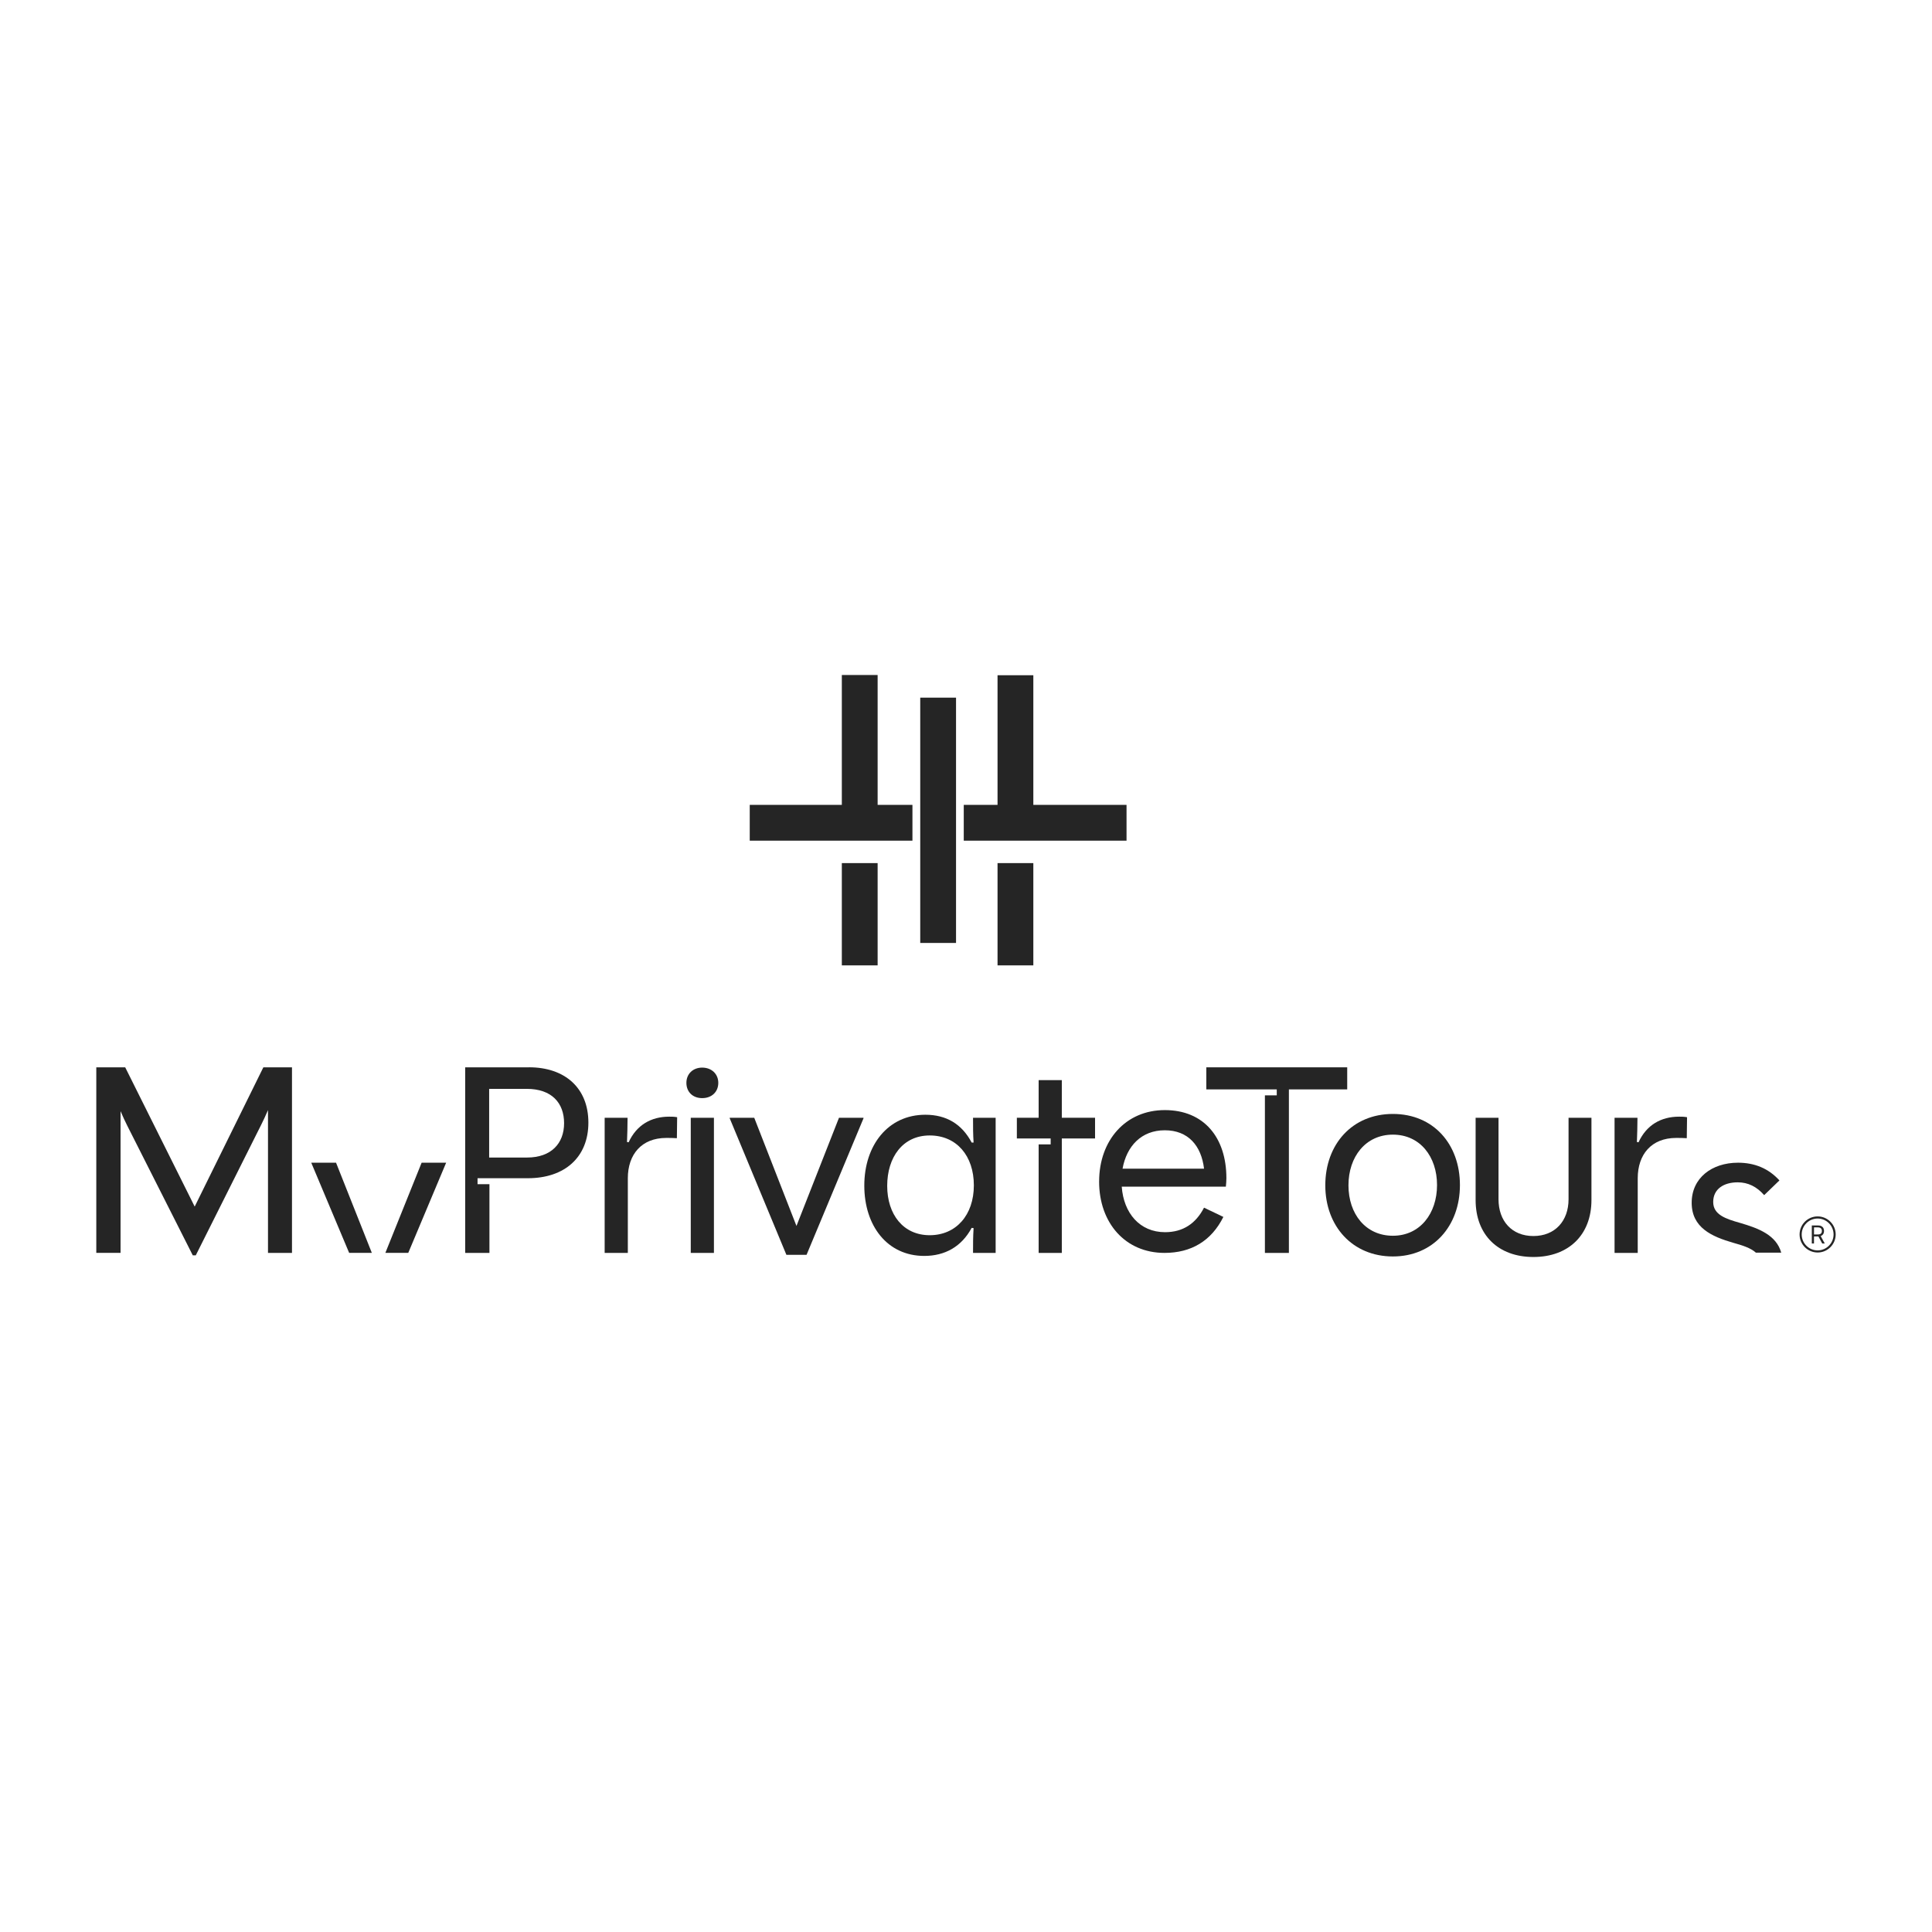
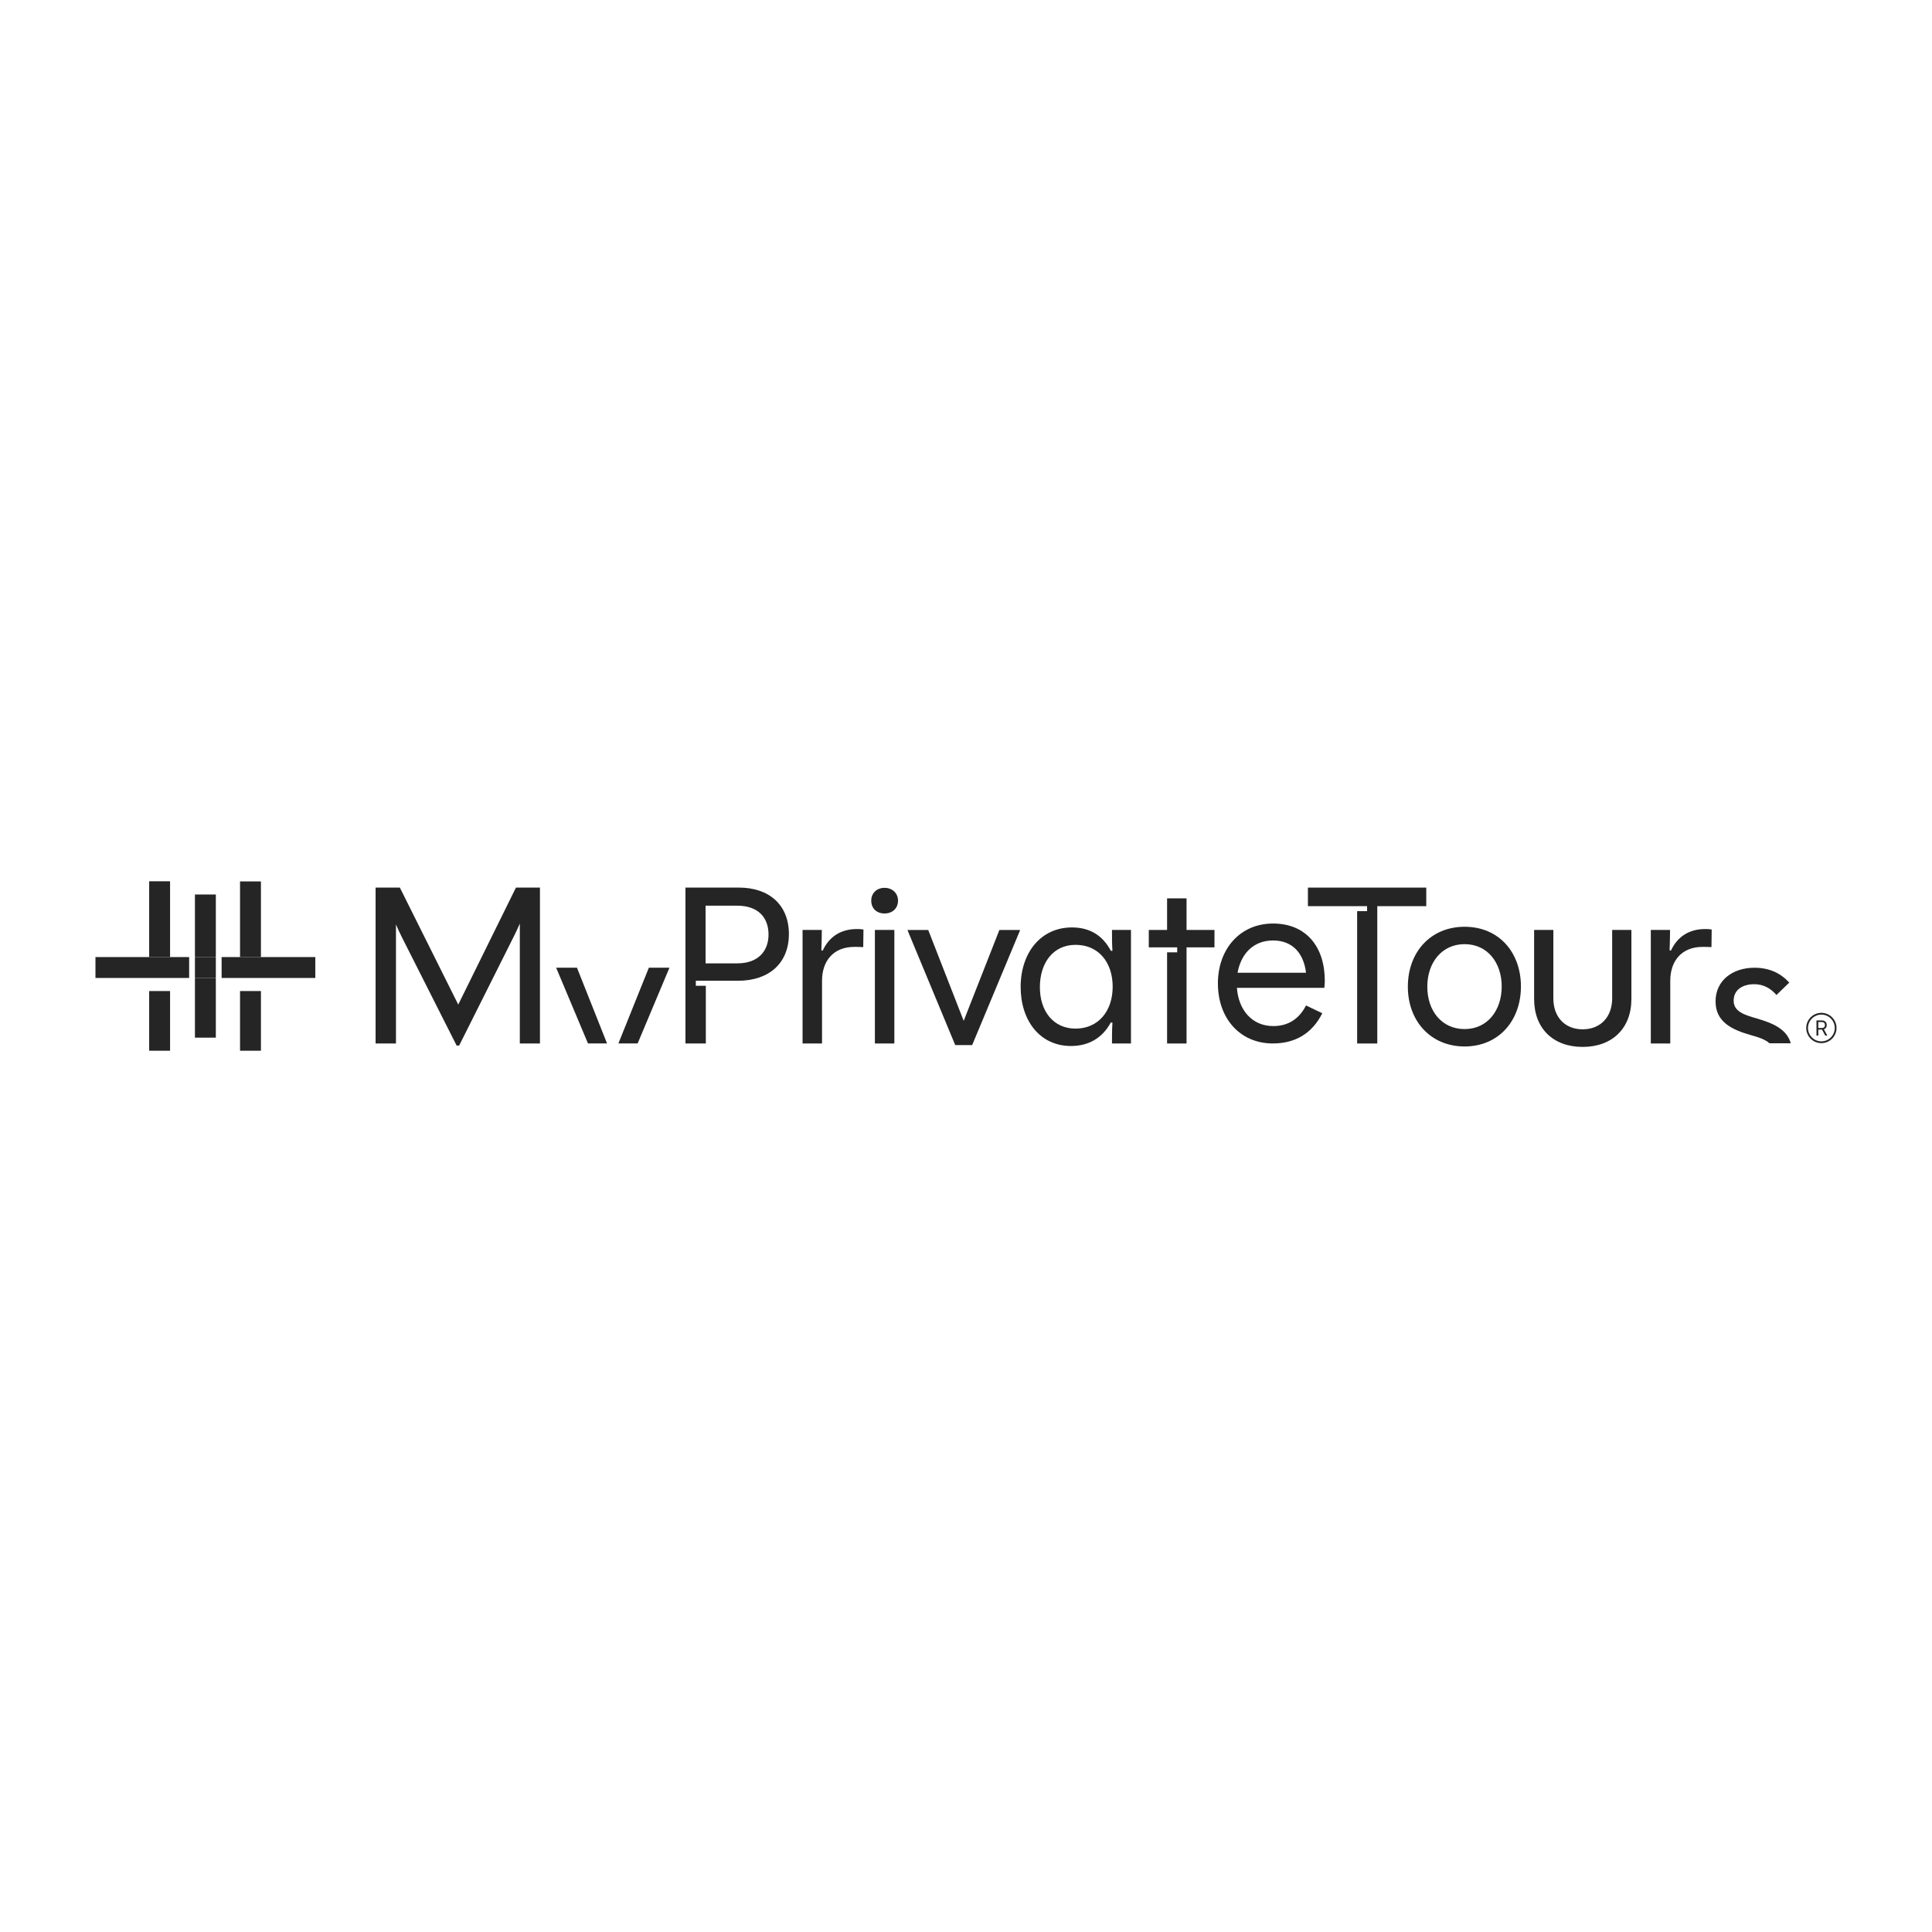
<svg xmlns="http://www.w3.org/2000/svg" id="Layer_1" data-name="Layer 1" viewBox="0 0 1080 1080">
  <defs>
    <style>
      .cls-1 {
        fill: #252525;
      }
    </style>
  </defs>
-   <rect class="cls-1" x="470.59" y="482.48" width="20.01" height="57.17" />
-   <rect class="cls-1" x="470.59" y="377.33" width="20.01" height="74.54" />
-   <rect class="cls-1" x="557.63" y="377.46" width="20.01" height="73.22" />
-   <rect class="cls-1" x="557.63" y="482.48" width="20.01" height="57.17" />
-   <rect class="cls-1" x="419.11" y="449.93" width="90.95" height="20.01" />
-   <rect class="cls-1" x="538.75" y="449.93" width="90.99" height="20.01" />
-   <polygon class="cls-1" points="514.42 389.99 514.42 449.93 514.42 469.95 514.42 527.12 534.43 527.12 534.43 469.95 534.43 449.93 534.43 389.99 514.42 389.99" />
  <g>
-     <path class="cls-1" d="M1018.16,690.78c.5-.26.88-.62,1.12-1.08.24-.46.36-.99.36-1.58s-.12-1.12-.36-1.59c-.24-.47-.62-.83-1.12-1.1-.51-.27-1.15-.4-1.94-.4h-3.41v10.09h1.22v-3.94h2.21c.09,0,.16-.02.25-.02l2.14,3.96h1.42l-2.3-4.19c.14-.05.3-.08.42-.14ZM1014.03,686.11h2.15c.54,0,.98.08,1.32.25.33.16.57.4.72.7.15.3.23.65.23,1.06s-.07.75-.22,1.04c-.15.29-.39.52-.72.67-.33.16-.76.24-1.3.24h-2.17v-3.96Z" />
-     <path class="cls-1" d="M1016.07,679.98c-5.56,0-10.09,4.52-10.09,10.09s4.53,10.09,10.09,10.09,10.09-4.53,10.09-10.09-4.53-10.09-10.09-10.09ZM1016.07,698.98c-4.91,0-8.91-4-8.91-8.91s4-8.91,8.91-8.91,8.91,4,8.91,8.91-4,8.91-8.91,8.91Z" />
+     <rect class="cls-1" x="83.39" y="554" width="11.68" height="33.36" />
+     <rect class="cls-1" x="83.39" y="492.64" width="11.68" height="42.37" />
+     <rect class="cls-1" x="134.18" y="492.72" width="11.68" height="42.29" />
+     <rect class="cls-1" x="134.18" y="554" width="11.68" height="33.36" />
+     <rect class="cls-1" x="108.97" y="500.03" width="11.68" height="34.98" />
+     <rect class="cls-1" x="108.97" y="546.69" width="11.68" height="33.36" />
+     <rect class="cls-1" x="53.36" y="535.01" width="52.37" height="11.68" />
+     <rect class="cls-1" x="123.89" y="535.01" width="52.37" height="11.68" />
+     <rect class="cls-1" x="108.97" y="535.01" width="11.68" height="11.68" />
  </g>
-   <polygon class="cls-1" points="187.85 649.96 173.99 649.96 195.18 700.37 207.86 700.37 187.85 649.96" />
  <g>
-     <path class="cls-1" d="M614.42,660.46c0-23,14.78-39.91,36.71-39.91s34.43,15.38,34.43,38.09c0,1.67-.15,3.05-.3,4.72h-58.2c1.07,14.78,10.06,25.44,24.22,25.44,10.06,0,17.22-4.87,21.78-13.71l10.81,5.18c-6.7,13.41-17.97,20.11-32.9,20.11-21.94,0-36.56-16.76-36.56-39.91ZM673.07,653.31c-1.52-12.8-8.84-21.48-21.94-21.48s-21.33,8.84-23.62,21.48h45.55Z" />
-     <path class="cls-1" d="M53.84,596.64h16.15l38.84,77.85,38.39-77.85h16v103.74h-13.41v-79.83c-1.22,2.89-2.59,5.79-3.81,8.22l-36.56,72.97h-1.68l-36.56-72.36c-1.22-2.44-2.59-5.33-3.81-8.23v79.22h-13.56v-103.74Z" />
-     <path class="cls-1" d="M338.01,624.83h12.8c0,5.03-.15,8.68-.31,13.56l.91.15c4.42-9.6,12.49-14.32,22.7-14.32,1.53,0,2.59,0,4.42.31l-.15,11.73c-2.13-.15-3.81-.15-5.94-.15-13.86,0-21.48,9.29-21.48,22.55v41.74h-12.95v-75.56Z" />
-     <path class="cls-1" d="M383.7,605.33c0-5.03,3.66-8.53,8.84-8.53s8.99,3.5,8.99,8.53-3.66,8.53-8.99,8.53-8.84-3.5-8.84-8.53ZM386.14,624.83h12.95v75.56h-12.95v-75.56Z" />
-     <path class="cls-1" d="M407.91,625.13v-.3h13.71l23.61,60.48,23.77-60.48h13.71v.3l-31.84,76.32h-11.27l-31.69-76.32Z" />
-     <path class="cls-1" d="M483.15,662.76c0-22.55,13.25-39.61,34.12-39.61,11.73,0,20.41,5.18,25.9,15.54h1.07c-.31-4.87-.31-8.53-.31-13.86h12.64v75.56h-12.64c0-5.18,0-8.84.31-13.86l-1.07-.15c-5.64,10.51-14.93,15.69-26.51,15.69-20.72,0-33.51-16.91-33.51-39.31ZM544.39,662.61c0-16.45-9.6-27.88-24.68-27.88s-23.76,12.19-23.76,28.18,8.99,27.58,23.76,27.58,24.68-11.28,24.68-27.88Z" />
-     <path class="cls-1" d="M740.85,662.61c0-23,15.08-39.91,37.78-39.91s37.48,16.91,37.48,39.76-14.93,39.91-37.48,39.91-37.78-16.91-37.78-39.76ZM803.31,662.45c0-15.84-9.45-28.18-24.68-28.18s-24.83,12.34-24.83,28.34,9.6,28.18,24.83,28.18,24.68-12.49,24.68-28.34Z" />
-     <path class="cls-1" d="M824.88,670.83v-46h12.8v45.55c0,12.19,7.46,20.57,19.5,20.57s19.65-8.38,19.65-20.57v-45.55h12.8v46c0,19.5-12.8,31.84-32.45,31.84s-32.3-12.34-32.3-31.84Z" />
-     <path class="cls-1" d="M902.55,624.83h12.8c0,5.03-.15,8.68-.31,13.56l.91.15c4.42-9.6,12.49-14.32,22.7-14.32,1.53,0,2.59,0,4.42.31l-.15,11.73c-2.13-.15-3.81-.15-5.94-.15-13.86,0-21.48,9.29-21.48,22.55v41.74h-12.95v-75.56Z" />
-     <polygon class="cls-1" points="593.56 624.83 593.56 603.8 580.61 603.8 580.61 624.83 568.43 624.83 568.43 636.41 580.61 636.41 587.33 636.41 587.33 639.72 580.61 639.72 580.61 700.39 593.56 700.39 593.56 636.41 612.14 636.41 612.14 624.83 593.56 624.83" />
-     <polygon class="cls-1" points="235.69 649.96 215.42 700.37 228.22 700.37 249.4 649.96 235.69 649.96" />
-     <path class="cls-1" d="M972.77,683.63c-8.07-2.28-15.08-4.57-15.08-11.73s5.79-10.97,13.71-10.97c5.79,0,10.66,2.44,14.78,7.16l8.53-8.23c-6.09-6.7-13.86-9.9-23.15-9.9-14.62,0-25.9,8.53-25.9,22.39s11.12,18.89,23.31,22.4c5.03,1.4,9.69,2.86,12.57,5.48h14.18c-2.78-9.77-12.41-13.52-22.94-16.6Z" />
-     <polygon class="cls-1" points="674.34 596.64 674.34 608.98 707.07 608.98 707.07 608.98 713.72 608.98 713.72 612.31 707.09 612.31 707.09 700.39 720.5 700.39 720.5 608.98 753.1 608.98 753.1 596.64 674.34 596.64" />
-     <path class="cls-1" d="M295.69,596.64h-35.65v103.74h13.56v-38.41h-6.65v-3.34h6.72s13.11,0,13.11,0h8.31c20.57,0,33.82-11.73,33.82-31.08s-13.1-30.93-33.21-30.93ZM294.62,647.07h-21.18v-38.39h21.02c14.01,0,20.87,7.92,20.87,19.19s-7.16,19.2-20.72,19.2Z" />
+     <path class="cls-1" d="M680.81,549.78c0-19.32,12.41-33.52,30.84-33.52s28.92,12.92,28.92,31.99c0,1.41-.13,2.56-.25,3.96h-48.88c.9,12.41,8.45,21.37,20.35,21.37,8.45,0,14.46-4.09,18.3-11.52l9.08,4.35c-5.63,11.26-15.1,16.89-27.64,16.89-18.42,0-30.71-14.08-30.71-33.52ZM730.07,543.77c-1.28-10.75-7.42-18.04-18.42-18.04s-17.92,7.42-19.84,18.04h38.26Z" />
+     <path class="cls-1" d="M209.97,496.18h13.56l32.63,65.39,32.25-65.39h13.43v87.14h-11.26v-67.05c-1.02,2.43-2.18,4.86-3.2,6.91l-30.71,61.29h-1.41l-30.71-60.78c-1.02-2.05-2.18-4.48-3.2-6.91v66.54h-11.39v-87.14Z" />
+     <path class="cls-1" d="M448.65,519.85h10.75c0,4.22-.13,7.29-.26,11.39l.77.13c3.71-8.06,10.49-12.03,19.06-12.03,1.28,0,2.18,0,3.71.26l-.13,9.85c-1.79-.13-3.2-.13-4.99-.13-11.64,0-18.04,7.81-18.04,18.94v35.06h-10.88v-63.46Z" />
+     <path class="cls-1" d="M487.03,503.48c0-4.22,3.07-7.17,7.42-7.17s7.55,2.94,7.55,7.17-3.07,7.16-7.55,7.16-7.42-2.94-7.42-7.16ZM489.07,519.85h10.88v63.46h-10.88v-63.46Z" />
+     <path class="cls-1" d="M507.36,520.11v-.25h11.52l19.83,50.8,19.96-50.8h11.52v.25l-26.74,64.1h-9.47l-26.62-64.1Z" />
+     <path class="cls-1" d="M570.55,551.71c0-18.94,11.13-33.27,28.66-33.27,9.85,0,17.15,4.35,21.75,13.05h.9c-.26-4.09-.26-7.16-.26-11.64h10.62v63.46h-10.62c0-4.35,0-7.42.26-11.64l-.9-.13c-4.74,8.83-12.54,13.18-22.26,13.18-17.4,0-28.15-14.2-28.15-33.01ZM621.99,551.59c0-13.82-8.06-23.42-20.73-23.42s-19.96,10.23-19.96,23.67,7.55,23.16,19.96,23.16,20.73-9.47,20.73-23.42Z" />
+     <path class="cls-1" d="M787,551.59c0-19.32,12.67-33.52,31.73-33.52s31.48,14.2,31.48,33.39-12.54,33.52-31.48,33.52-31.73-14.2-31.73-33.39ZM839.46,551.46c0-13.3-7.94-23.67-20.73-23.67s-20.86,10.36-20.86,23.8,8.06,23.67,20.86,23.67,20.73-10.49,20.73-23.8Z" />
+     <path class="cls-1" d="M857.58,558.49v-38.64h10.75v38.26c0,10.24,6.27,17.28,16.38,17.28s16.5-7.04,16.5-17.28v-38.26h10.75v38.64c0,16.38-10.75,26.74-27.25,26.74s-27.13-10.36-27.13-26.74Z" />
+     <path class="cls-1" d="M922.82,519.85h10.75c0,4.22-.13,7.29-.26,11.39l.77.13c3.71-8.06,10.49-12.03,19.06-12.03,1.28,0,2.18,0,3.71.26l-.13,9.85c-1.79-.13-3.2-.13-4.99-.13-11.64,0-18.04,7.81-18.04,18.94v35.06h-10.88v-63.46Z" />
+     <g>
+       <path class="cls-1" d="M1019.91,575.25c.42-.22.74-.52.94-.91.2-.39.31-.83.31-1.33s-.1-.94-.31-1.34c-.2-.39-.52-.7-.94-.92-.43-.23-.97-.34-1.63-.34h-2.86v8.47h1.03v-3.31h1.85c.08,0,.14-.02.21-.02l1.79,3.33h1.19l-1.93-3.52c.12-.04.25-.07.35-.12ZM1016.44,571.32h1.8c.46,0,.83.07,1.1.21.28.14.48.34.61.59.13.25.19.55.19.89s-.06.63-.19.88c-.13.24-.33.43-.6.57-.28.13-.64.2-1.09.2h-1.82v-3.33Z" />
+       <path class="cls-1" d="M1018.16,566.18c-4.67,0-8.47,3.8-8.47,8.47s3.8,8.47,8.47,8.47,8.47-3.8,8.47-8.47-3.8-8.47-8.47-8.47ZM1018.16,582.13c-4.13,0-7.48-3.36-7.48-7.48s3.36-7.48,7.48-7.48,7.48,3.36,7.48,7.48-3.36,7.48-7.48,7.48Z" />
+     </g>
+     <polygon class="cls-1" points="663.29 519.85 663.29 502.19 652.41 502.19 652.41 519.85 642.18 519.85 642.18 529.58 652.41 529.58 658.06 529.58 658.06 532.36 652.41 532.36 652.41 583.32 663.29 583.32 663.29 529.58 678.9 529.58 678.9 519.85 663.29 519.85" />
+     <polygon class="cls-1" points="322.53 540.96 310.89 540.96 328.69 583.3 339.34 583.3 322.53 540.96" />
+     <polygon class="cls-1" points="362.71 540.96 345.69 583.3 356.44 583.3 374.23 540.96 362.71 540.96" />
+     <path class="cls-1" d="M981.79,569.24c-6.78-1.92-12.67-3.84-12.67-9.85s4.86-9.21,11.52-9.21c4.86,0,8.96,2.05,12.41,6.02l7.16-6.91c-5.12-5.63-11.64-8.32-19.45-8.32-12.28,0-21.75,7.16-21.75,18.81s9.34,15.87,19.58,18.81c4.22,1.17,8.14,2.4,10.56,4.61h11.91c-2.33-8.2-10.43-11.36-19.27-13.95Z" />
+     <polygon class="cls-1" points="731.14 496.18 731.14 506.55 758.63 506.55 758.63 506.54 764.21 506.54 764.21 509.34 758.65 509.34 758.65 583.32 769.91 583.32 769.91 506.55 797.29 506.55 797.29 496.18 731.14 496.18" />
+     <path class="cls-1" d="M413.11,496.18h-29.94v87.14h11.39v-32.26h-5.59v-2.81h5.64s11.01,0,11.01,0h6.98c17.28,0,28.4-9.85,28.4-26.1s-11-25.98-27.89-25.98ZM412.21,538.53h-17.79v-32.25h17.66c11.77,0,17.53,6.65,17.53,16.12s-6.01,16.12-17.4,16.12Z" />
  </g>
</svg>
